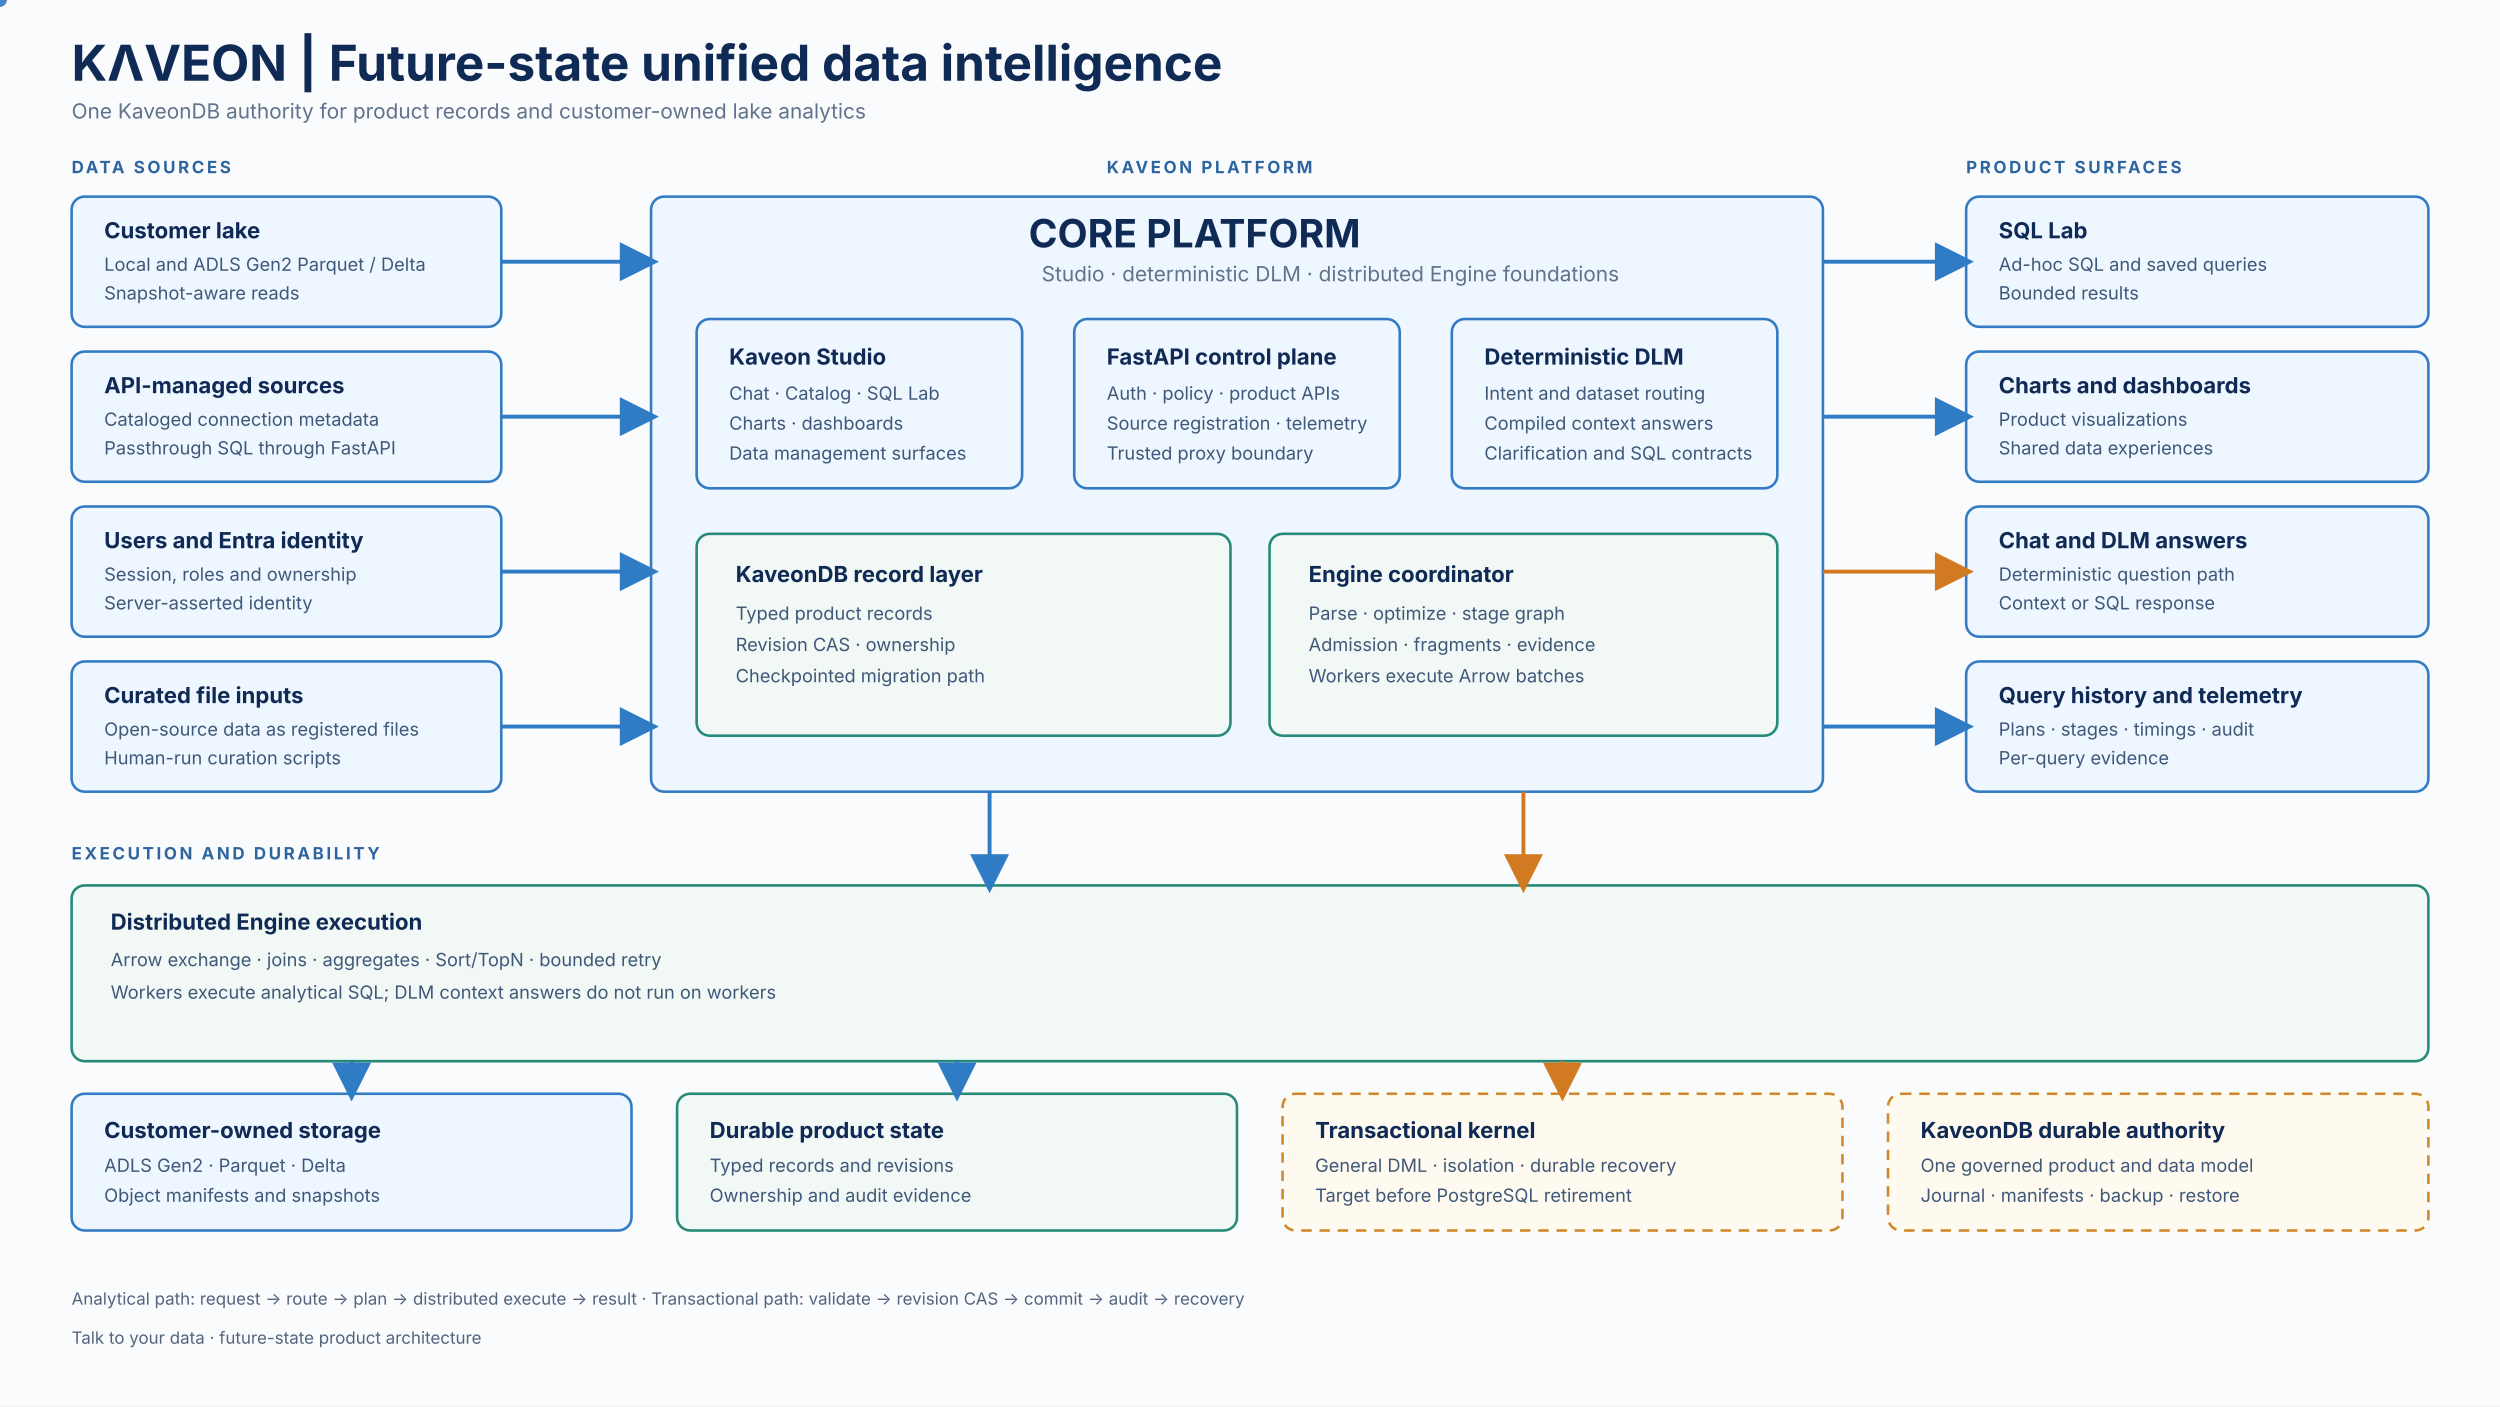
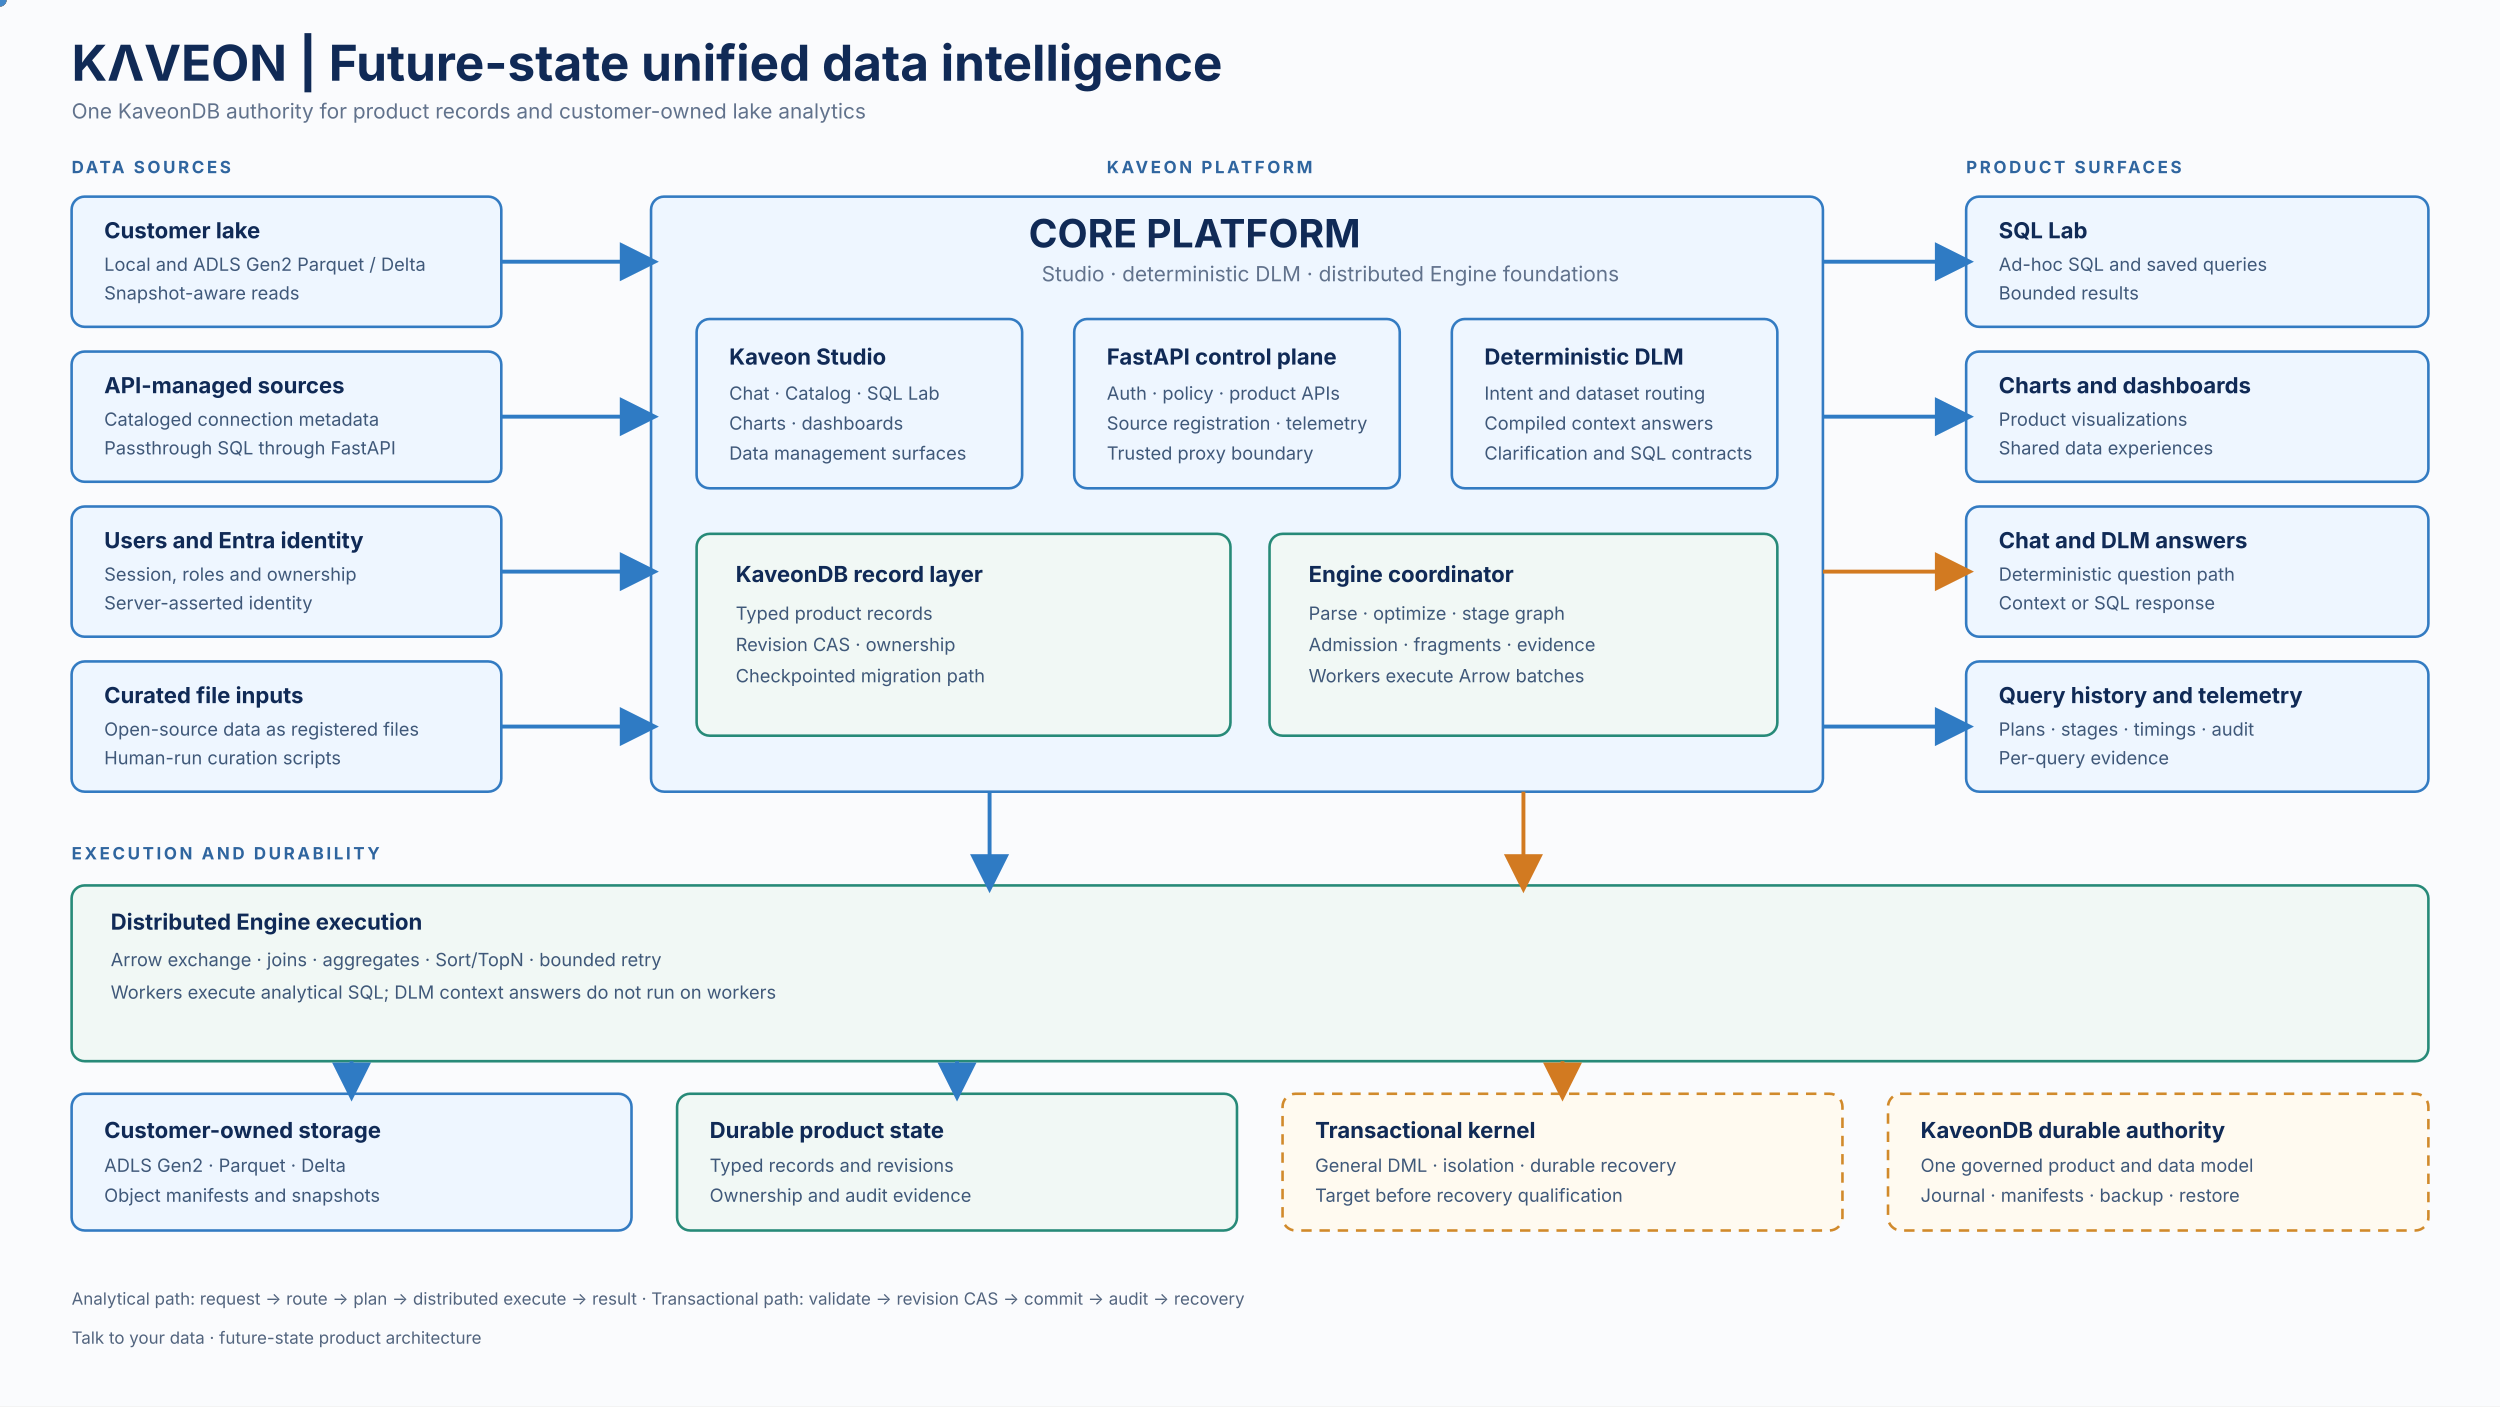
<svg xmlns="http://www.w3.org/2000/svg" width="1920" height="1080" viewBox="0 0 1920 1080">
  <defs>
    <style>
.bg{fill:#fafbfd}.t{font:700 38px Inter,Arial,sans-serif;fill:#102a56}.s{font:400 16px Inter,Arial,sans-serif;fill:#61728c}.h{font:700 17px Inter,Arial,sans-serif;fill:#102a56}.b{font:400 14px Inter,Arial,sans-serif;fill:#3f5879}.k{font:700 13px Inter,Arial,sans-serif;letter-spacing:2px;fill:#2f659f}.box{stroke:#337bc2;stroke-width:2;rx:10}.cur{fill:#eef6ff}.alp{fill:#f1f8f5;stroke:#278a78}.tar{fill:#fffaf0;stroke:#d18a2b;stroke-dasharray:8 6}.leg{fill:#f1f3f6;stroke:#7b8797;stroke-dasharray:8 6}.ln{fill:none;stroke:#2f7bc4;stroke-width:3;marker-end:url(#a)}.or{fill:none;stroke:#d27a21;stroke-width:3;marker-end:url(#o)}.small{font:400 12px Inter,Arial,sans-serif;fill:#61728c}.badge{font:700 10px Inter,Arial,sans-serif;letter-spacing:1px}.white{fill:#fff}.foot{font:400 13px Inter,Arial,sans-serif;fill:#52647e}
</style>
    <marker id="a" markerWidth="10" markerHeight="10" refX="8" refY="5" orient="auto">
      <path d="M0 0L10 5L0 10z" fill="#2f7bc4" />
    </marker>
    <marker id="o" markerWidth="10" markerHeight="10" refX="8" refY="5" orient="auto">
      <path d="M0 0L10 5L0 10z" fill="#d27a21" />
    </marker>
  </defs>
  <rect width="1920" height="1080" class="bg" />
  <text x="55" y="62" class="t">KΛVEON | Future-state unified data intelligence</text>
  <text x="55" y="91" class="s">One KaveonDB authority for product records and customer-owned lake analytics</text>
  <text x="55" y="133" class="k">DATA SOURCES</text>
  <text x="850" y="133" class="k">KAVEON PLATFORM</text>
  <text x="1510" y="133" class="k">PRODUCT SURFACES</text>
  <rect x="55" y="151" width="330" height="100" class="box cur" />
  <text x="80" y="183" class="h">Customer lake</text>
  <text x="80" y="208" class="b">Local and ADLS Gen2 Parquet / Delta</text>
  <text x="80" y="230" class="b">Snapshot-aware reads</text>
  <rect x="55" y="270" width="330" height="100" class="box cur" />
  <text x="80" y="302" class="h">API-managed sources</text>
  <text x="80" y="327" class="b">Cataloged connection metadata</text>
  <text x="80" y="349" class="b">Passthrough SQL through FastAPI</text>
  <rect x="55" y="389" width="330" height="100" class="box cur" />
  <text x="80" y="421" class="h">Users and Entra identity</text>
  <text x="80" y="446" class="b">Session, roles and ownership</text>
  <text x="80" y="468" class="b">Server-asserted identity</text>
  <rect x="55" y="508" width="330" height="100" class="box cur" />
  <text x="80" y="540" class="h">Curated file inputs</text>
  <text x="80" y="565" class="b">Open-source data as registered files</text>
  <text x="80" y="587" class="b">Human-run curation scripts</text>
  <rect x="500" y="151" width="900" height="457" class="box cur" />
  <text x="790" y="190" class="t" style="font-size:30px">CORE PLATFORM</text>
  <text x="800" y="216" class="s">Studio · deterministic DLM · distributed Engine foundations</text>
  <rect x="535" y="245" width="250" height="130" class="box cur" />
  <text x="560" y="280" class="h">Kaveon Studio</text>
  <text x="560" y="307" class="b">Chat · Catalog · SQL Lab</text>
  <text x="560" y="330" class="b">Charts · dashboards</text>
  <text x="560" y="353" class="b">Data management surfaces</text>
  <rect x="825" y="245" width="250" height="130" class="box cur" />
  <text x="850" y="280" class="h">FastAPI control plane</text>
  <text x="850" y="307" class="b">Auth · policy · product APIs</text>
  <text x="850" y="330" class="b">Source registration · telemetry</text>
  <text x="850" y="353" class="b">Trusted proxy boundary</text>
  <rect x="1115" y="245" width="250" height="130" class="box cur" />
  <text x="1140" y="280" class="h">Deterministic DLM</text>
  <text x="1140" y="307" class="b">Intent and dataset routing</text>
  <text x="1140" y="330" class="b">Compiled context answers</text>
  <text x="1140" y="353" class="b">Clarification and SQL contracts</text>
  <rect x="535" y="410" width="410" height="155" class="box alp" />
  <text x="565" y="447" class="h">KaveonDB record layer</text>
  <text x="565" y="476" class="b">Typed product records</text>
  <text x="565" y="500" class="b">Revision CAS · ownership</text>
  <text x="565" y="524" class="b">Checkpointed migration path</text>
  <rect x="975" y="410" width="390" height="155" class="box alp" />
  <text x="1005" y="447" class="h">Engine coordinator</text>
  <text x="1005" y="476" class="b">Parse · optimize · stage graph</text>
  <text x="1005" y="500" class="b">Admission · fragments · evidence</text>
  <text x="1005" y="524" class="b">Workers execute Arrow batches</text>
  <rect x="1510" y="151" width="355" height="100" class="box cur" />
  <text x="1535" y="183" class="h">SQL Lab</text>
  <text x="1535" y="208" class="b">Ad-hoc SQL and saved queries</text>
  <text x="1535" y="230" class="b">Bounded results</text>
  <rect x="1510" y="270" width="355" height="100" class="box cur" />
  <text x="1535" y="302" class="h">Charts and dashboards</text>
  <text x="1535" y="327" class="b">Product visualizations</text>
  <text x="1535" y="349" class="b">Shared data experiences</text>
  <rect x="1510" y="389" width="355" height="100" class="box cur" />
  <text x="1535" y="421" class="h">Chat and DLM answers</text>
  <text x="1535" y="446" class="b">Deterministic question path</text>
  <text x="1535" y="468" class="b">Context or SQL response</text>
  <rect x="1510" y="508" width="355" height="100" class="box cur" />
  <text x="1535" y="540" class="h">Query history and telemetry</text>
  <text x="1535" y="565" class="b">Plans · stages · timings · audit</text>
  <text x="1535" y="587" class="b">Per-query evidence</text>
  <path d="M385 201H500" class="ln" />
  <path d="M385 320H500" class="ln" />
  <path d="M385 439H500" class="ln" />
  <path d="M385 558H500" class="ln" />
  <path d="M1400 201H1510" class="ln" />
  <path d="M1400 320H1510" class="ln" />
  <path d="M1400 439H1510" class="or" />
  <path d="M1400 558H1510" class="ln" />
  <text x="55" y="660" class="k">EXECUTION AND DURABILITY</text>
  <rect x="55" y="680" width="1810" height="135" class="box alp" />
  <text x="85" y="714" class="h">Distributed Engine execution</text>
  <text x="85" y="742" class="b">Arrow exchange · joins · aggregates · Sort/TopN · bounded retry</text>
  <text x="85" y="767" class="b">Workers execute analytical SQL; DLM context answers do not run on workers</text>
  <rect x="55" y="840" width="430" height="105" class="box cur" />
  <text x="80" y="874" class="h">Customer-owned storage</text>
  <text x="80" y="900" class="b">ADLS Gen2 · Parquet · Delta</text>
  <text x="80" y="923" class="b">Object manifests and snapshots</text>
  <rect x="520" y="840" width="430" height="105" class="box alp" />
  <text x="545" y="874" class="h">Durable product state</text>
  <text x="545" y="900" class="b">Typed records and revisions</text>
  <text x="545" y="923" class="b">Ownership and audit evidence</text>
  <rect x="985" y="840" width="430" height="105" class="box tar" />
  <text x="1010" y="874" class="h">Transactional kernel</text>
  <text x="1010" y="900" class="b">General DML · isolation · durable recovery</text>
-   <text x="1010" y="923" class="b">Target before PostgreSQL retirement</text>
+   <text x="1010" y="923" class="b">Target before recovery qualification</text>
  <rect x="1450" y="840" width="415" height="105" class="box tar" />
  <text x="1475" y="874" class="h">KaveonDB durable authority</text>
  <text x="1475" y="900" class="b">One governed product and data model</text>
  <text x="1475" y="923" class="b">Journal · manifests · backup · restore</text>
  <path d="M760 608V680" class="ln" />
  <path d="M1170 608V680" class="or" />
  <path d="M270 815V840" class="ln" />
  <path d="M735 815V840" class="ln" />
  <path d="M1200 815V840" class="or" />
  <text x="55" y="1002" class="foot">Analytical path: request → route → plan → distributed execute → result · Transactional path: validate → revision CAS → commit → audit → recovery</text>
  <text x="55" y="1032" class="foot">Talk to your data · future-state product architecture</text>
  <g aria-label="animated data flows" opacity="0.9">
    <circle r="5" fill="#2f7bc4">
      <animateMotion dur="2.1s" calcMode="linear" repeatCount="indefinite" path="M385 201 H500" />
    </circle>
    <circle r="5" fill="#2f7bc4">
      <animateMotion dur="2.3s" calcMode="linear" repeatCount="indefinite" path="M1400 201 H1510" />
    </circle>
    <circle r="5" fill="#d27a21">
      <animateMotion dur="2.5s" calcMode="linear" repeatCount="indefinite" path="M1400 439 H1510" />
    </circle>
    <circle r="5" fill="#2f7bc4">
      <animateMotion dur="1.8s" calcMode="linear" repeatCount="indefinite" path="M760 608 V680" />
    </circle>
    <circle r="5" fill="#d27a21">
      <animateMotion dur="2s" calcMode="linear" repeatCount="indefinite" path="M1170 608 V680" />
    </circle>
    <circle r="5" fill="#2f7bc4">
      <animateMotion dur="2.4s" calcMode="linear" repeatCount="indefinite" path="M270 815 V840" />
    </circle>
  </g>
</svg>
